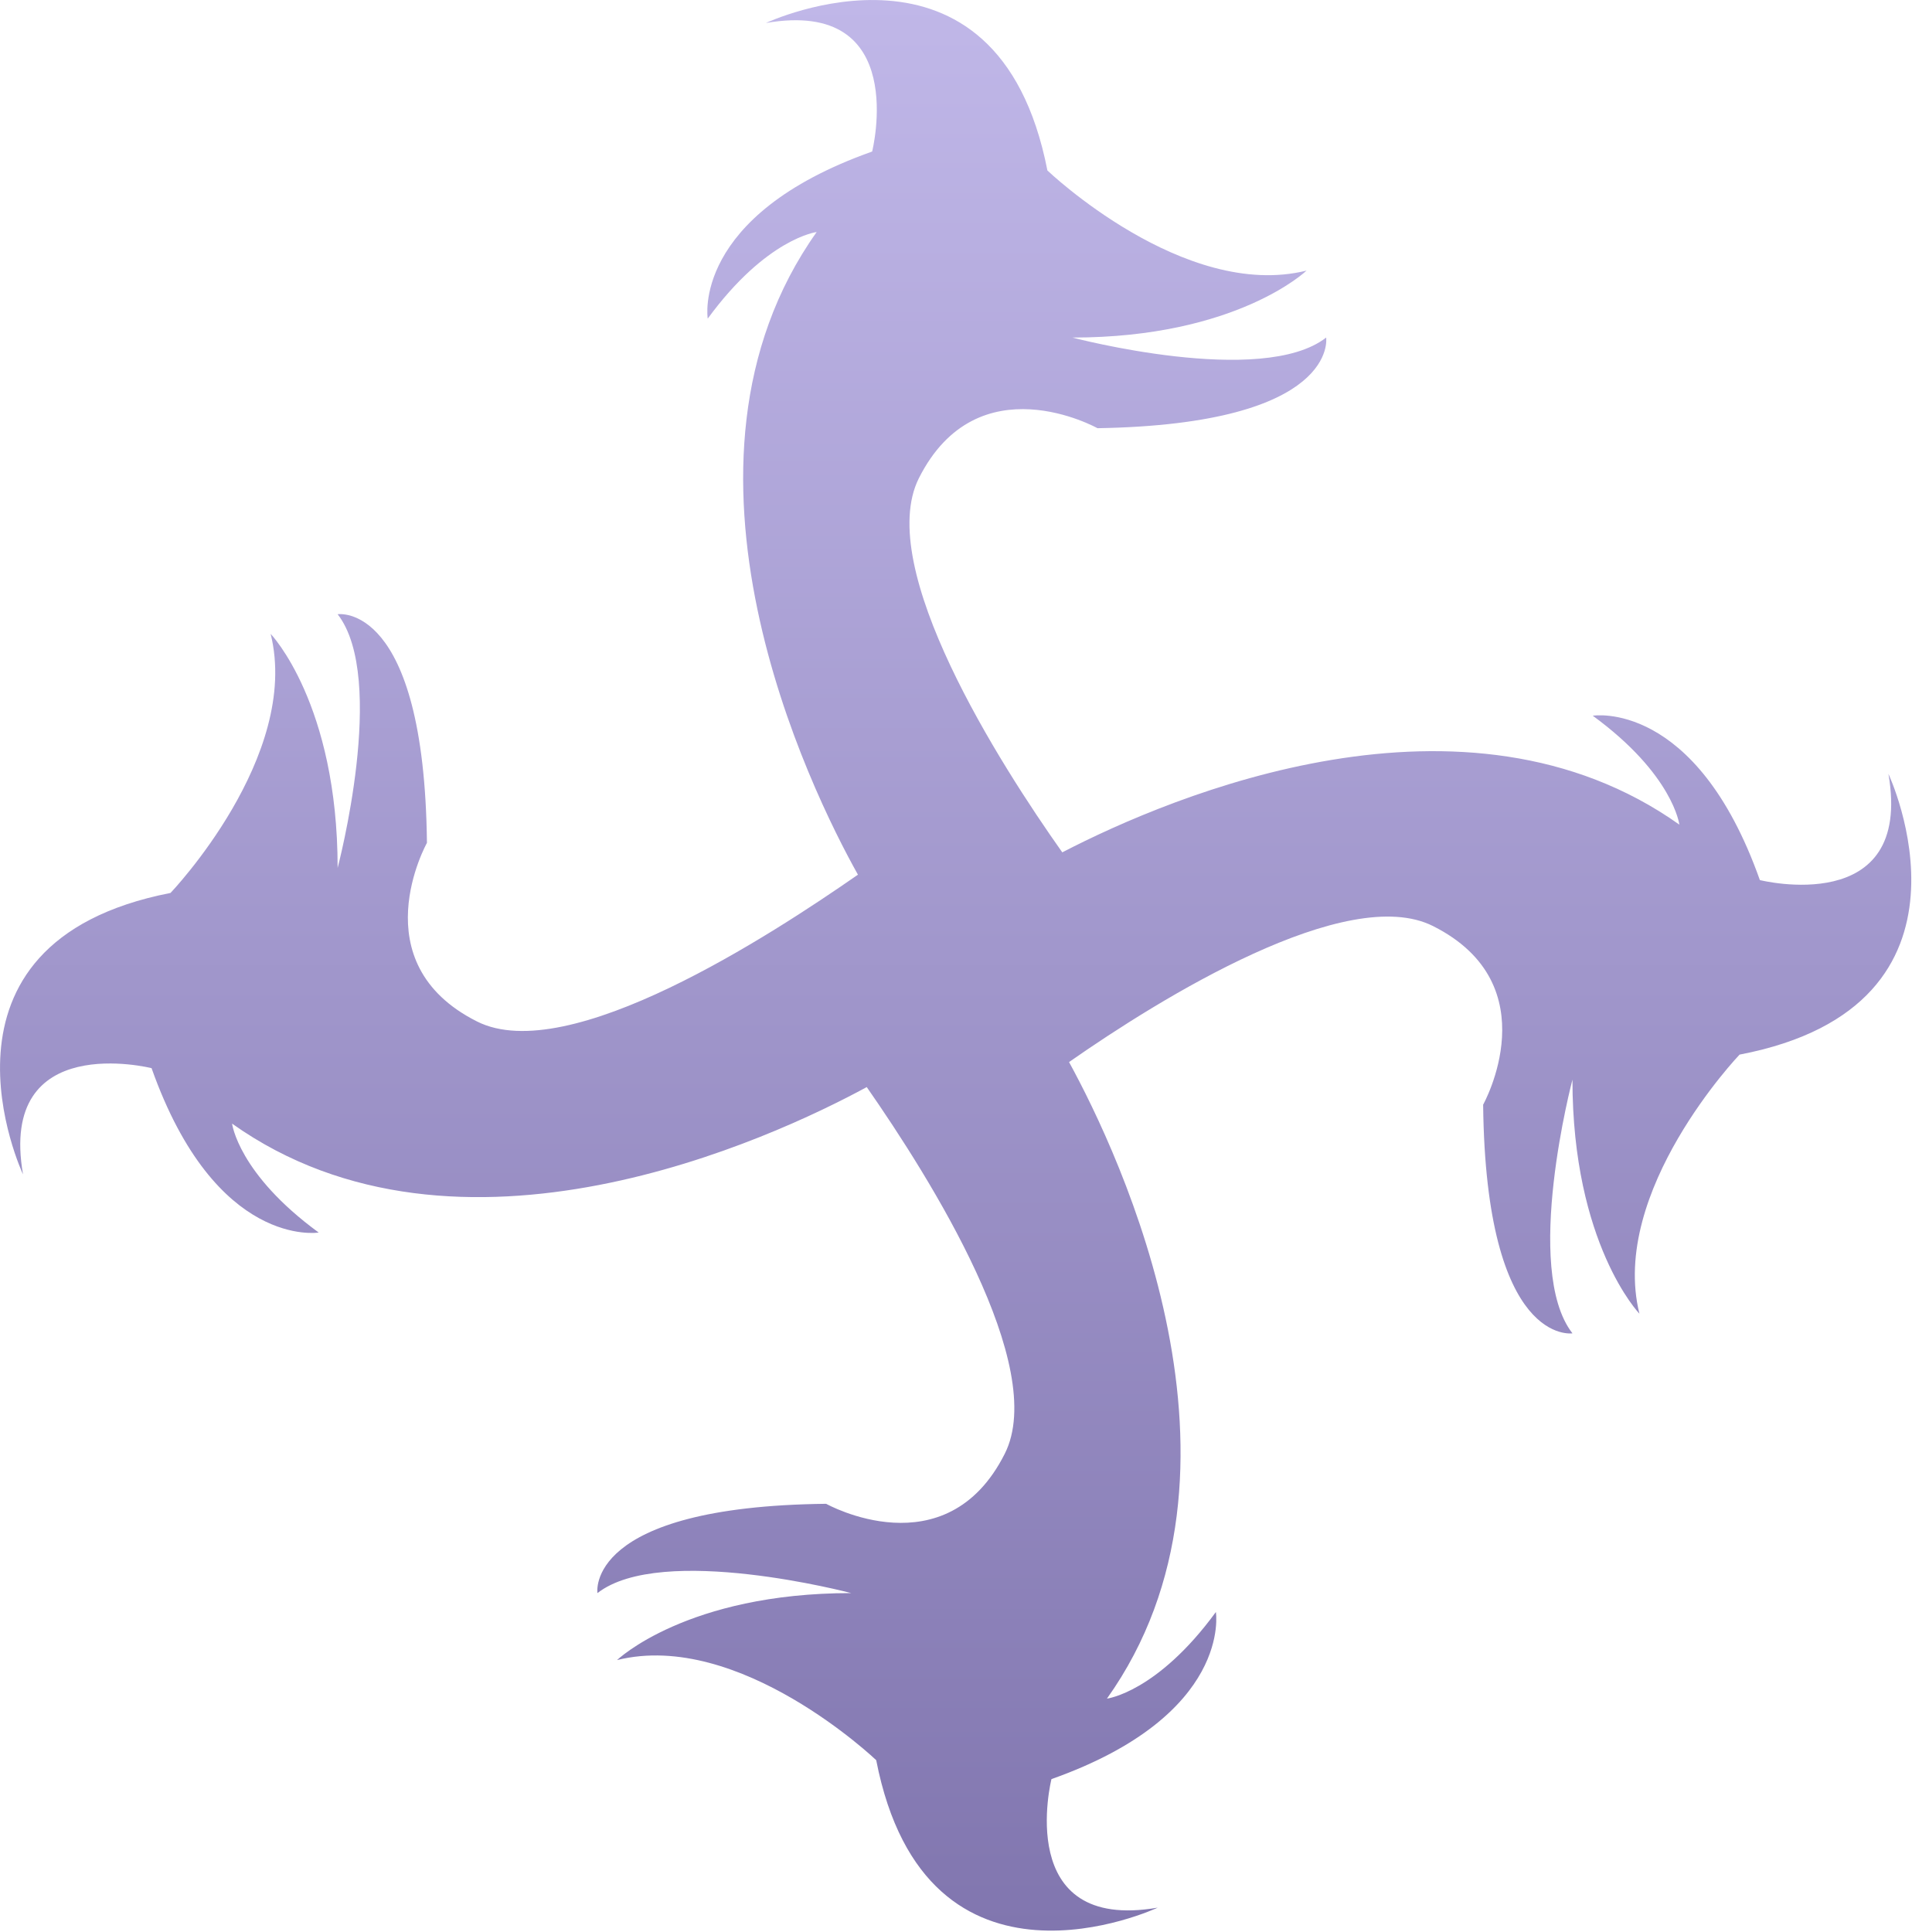
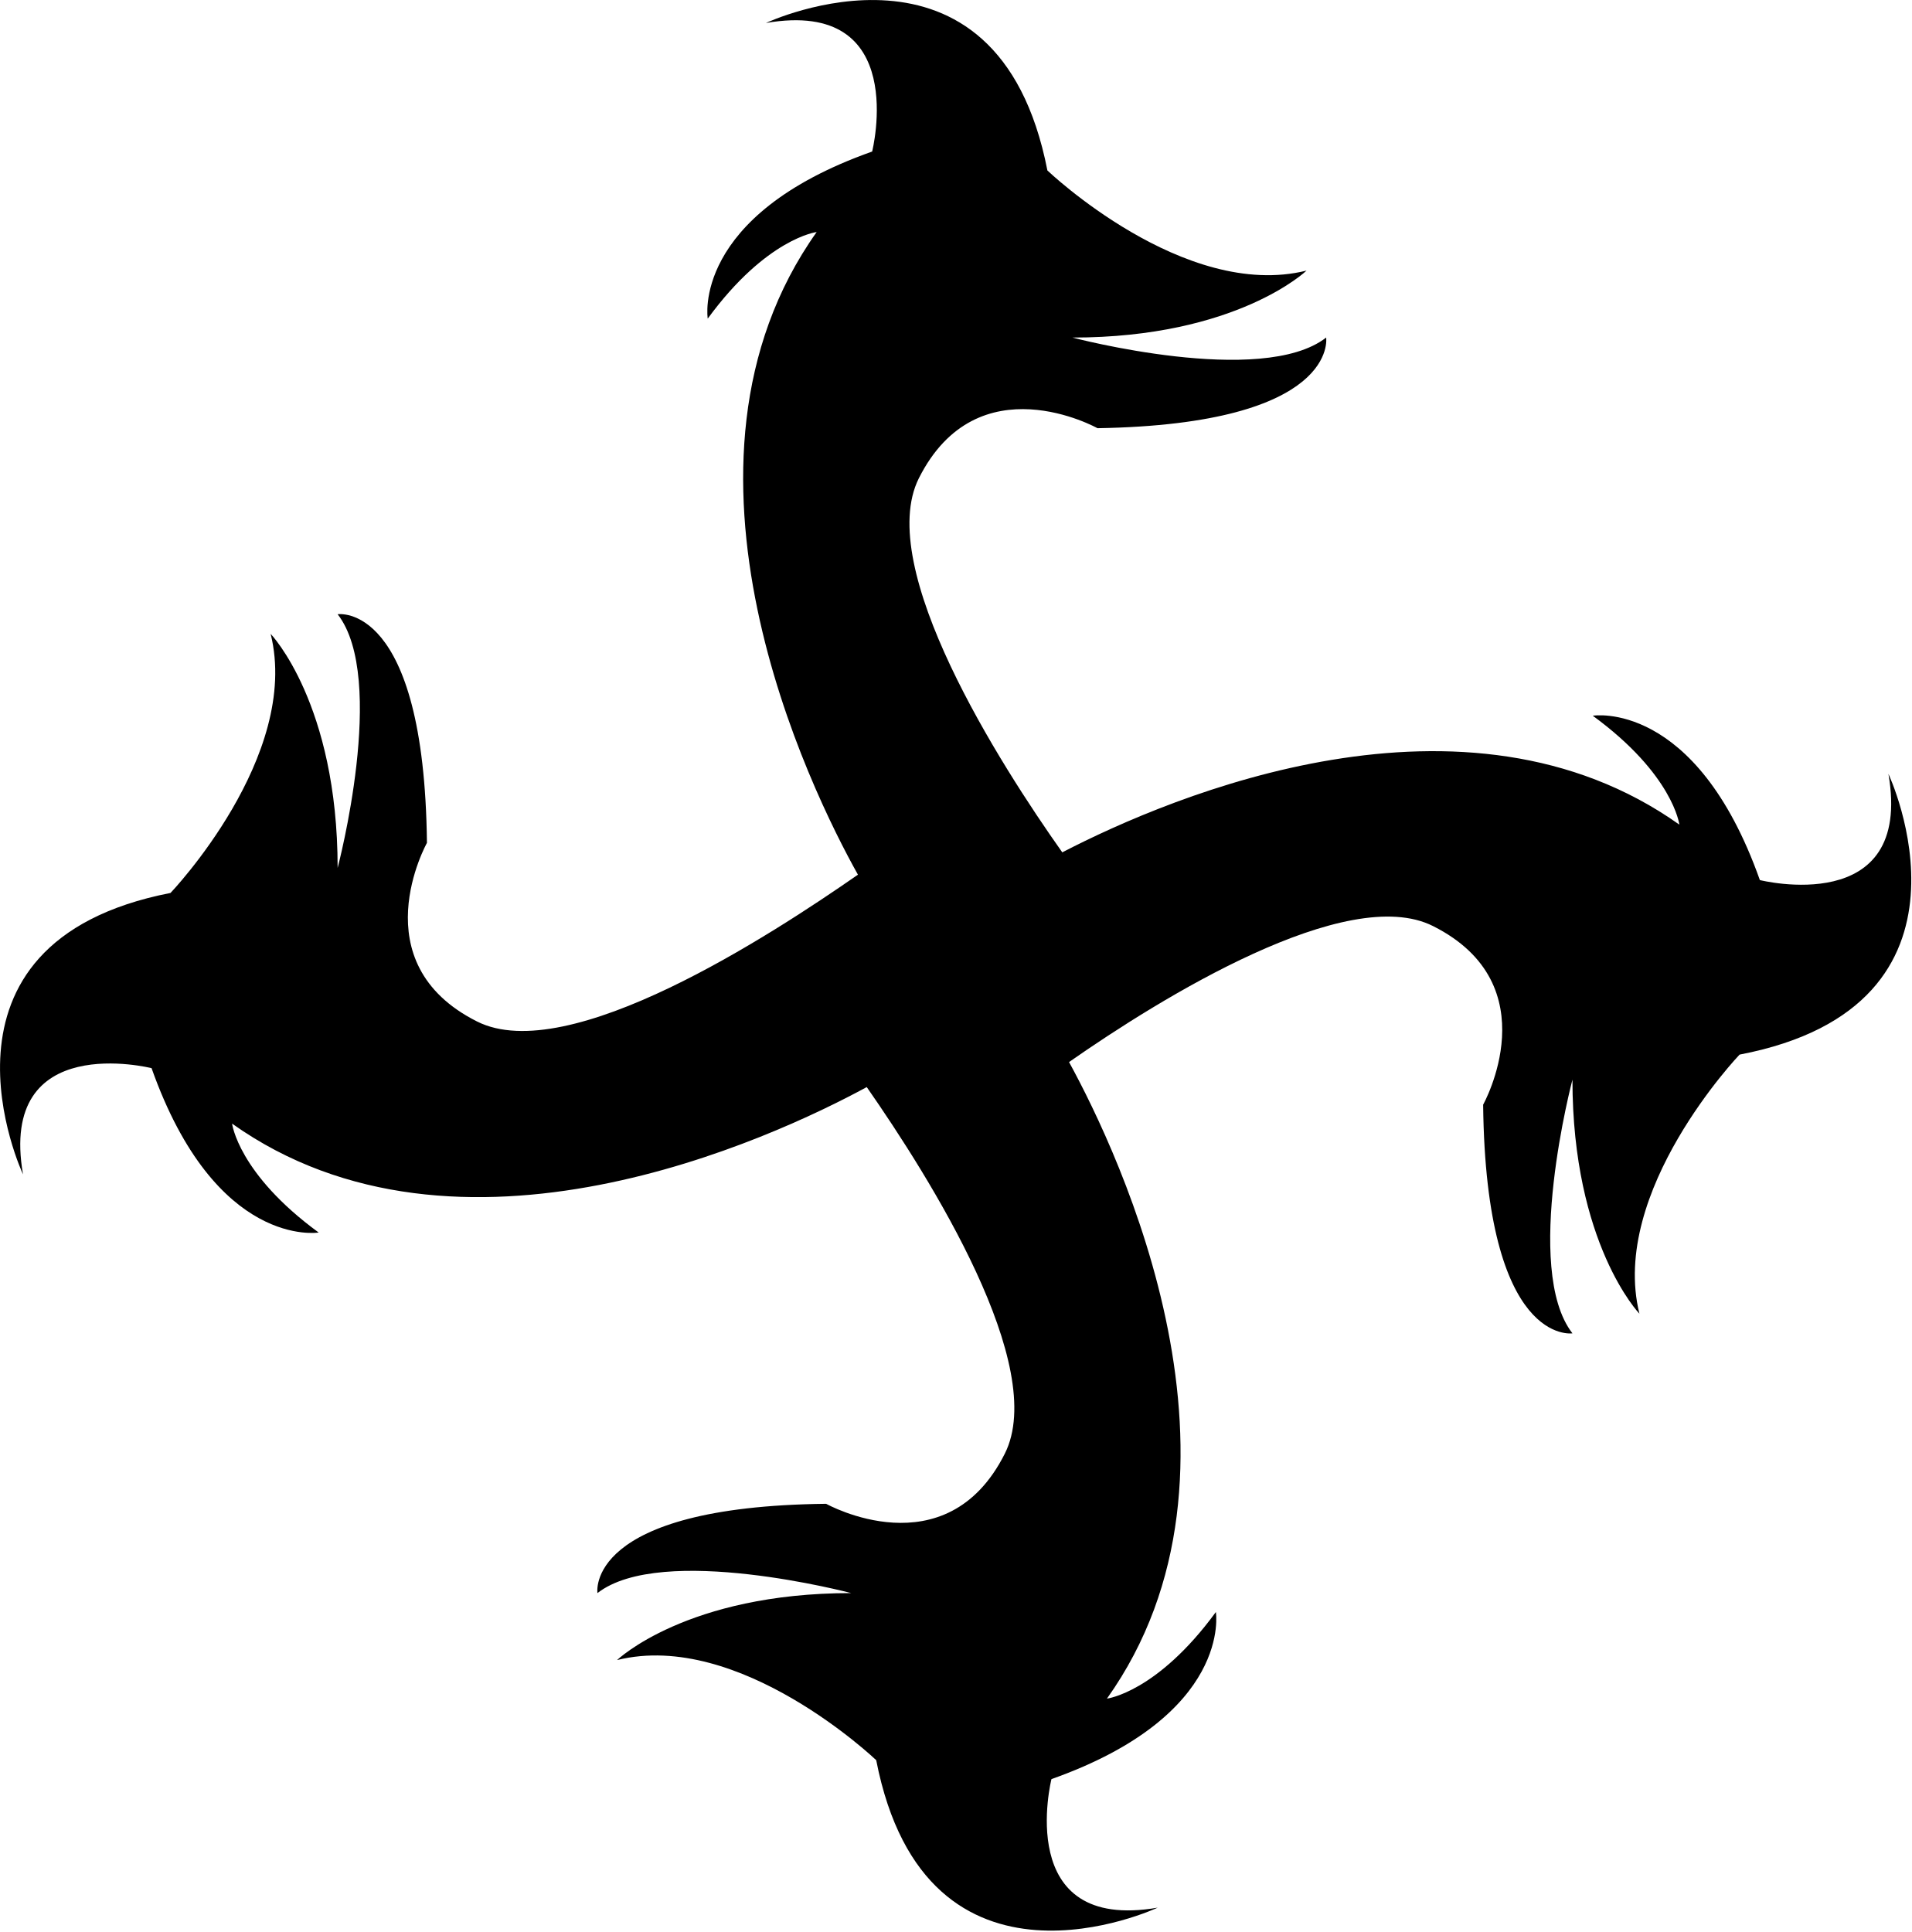
<svg xmlns="http://www.w3.org/2000/svg" width="185" height="187" viewBox="0 0 185 187" fill="none">
  <path d="M182.774 74.905C185.197 88.917 170.331 85.184 170.331 85.184C164.11 67.637 154.156 69.274 154.156 69.274C161.949 74.97 162.538 79.816 162.538 79.816C141.779 65.083 113.554 76.934 102.814 82.5C96.79 73.988 84.609 54.934 88.931 46.292C94.628 34.964 106.22 41.446 106.22 41.446C129.664 41.054 128.354 32.673 128.354 32.673C122.133 37.518 103.797 32.673 103.797 32.673C119.71 32.673 126.455 26.191 126.455 26.191C114.602 29.137 101.374 16.5 101.374 16.5C96.528 -8.315 74.131 2.226 74.131 2.226C88.145 -0.196 84.412 14.667 84.412 14.667C66.862 20.887 68.499 30.839 68.499 30.839C74.197 23.048 79.043 22.458 79.043 22.458C62.998 45.048 78.453 76.476 83.037 84.661C74.655 90.488 55.009 103.321 46.168 98.869C34.839 93.173 41.322 81.583 41.322 81.583C41.06 58.143 32.678 59.452 32.678 59.452C37.524 65.673 32.678 84.006 32.678 84.006C32.678 68.095 26.195 61.351 26.195 61.351C29.142 73.202 16.503 86.429 16.503 86.429C-8.317 91.274 2.227 113.667 2.227 113.667C-0.196 99.655 14.669 103.387 14.669 103.387C20.89 120.935 30.844 119.298 30.844 119.298C23.051 113.601 22.462 108.756 22.462 108.756C44.4 124.339 74.72 110.196 83.889 105.22C90.044 114.06 101.505 132.262 97.248 140.708C91.55 152.036 79.959 145.554 79.959 145.554C56.515 145.815 57.825 154.196 57.825 154.196C64.046 149.351 82.382 154.196 82.382 154.196C66.469 154.196 59.724 160.679 59.724 160.679C71.577 157.732 84.805 170.369 84.805 170.369C89.651 195.185 112.048 184.643 112.048 184.643C98.034 187.065 101.766 172.202 101.766 172.202C119.317 165.982 117.68 156.03 117.68 156.03C111.982 163.821 107.136 164.411 107.136 164.411C122.853 142.345 108.381 111.768 103.469 102.798C112.375 96.577 130.384 85.446 138.701 89.637C150.03 95.333 143.547 106.923 143.547 106.923C143.809 130.363 152.191 129.054 152.191 129.054C147.345 122.833 152.191 104.5 152.191 104.5C152.191 120.411 158.674 127.155 158.674 127.155C155.728 115.304 168.366 102.077 168.366 102.077C193.317 97.298 182.774 74.905 182.774 74.905Z" fill="url(#paint0_linear_13_48)" />
  <defs>
    <linearGradient id="paint0_linear_13_48" x1="92.494" y1="0.002" x2="92.494" y2="186.867" gradientUnits="userSpaceOnUse">
-       <stop stop-color="#C0B7E8" />
-       <stop offset="1" stop-color="#8176AF" />
+       <stop stopColor="#C0B7E8" />
+       <stop offset="1" stopColor="#8176AF" />
    </linearGradient>
  </defs>
</svg>
